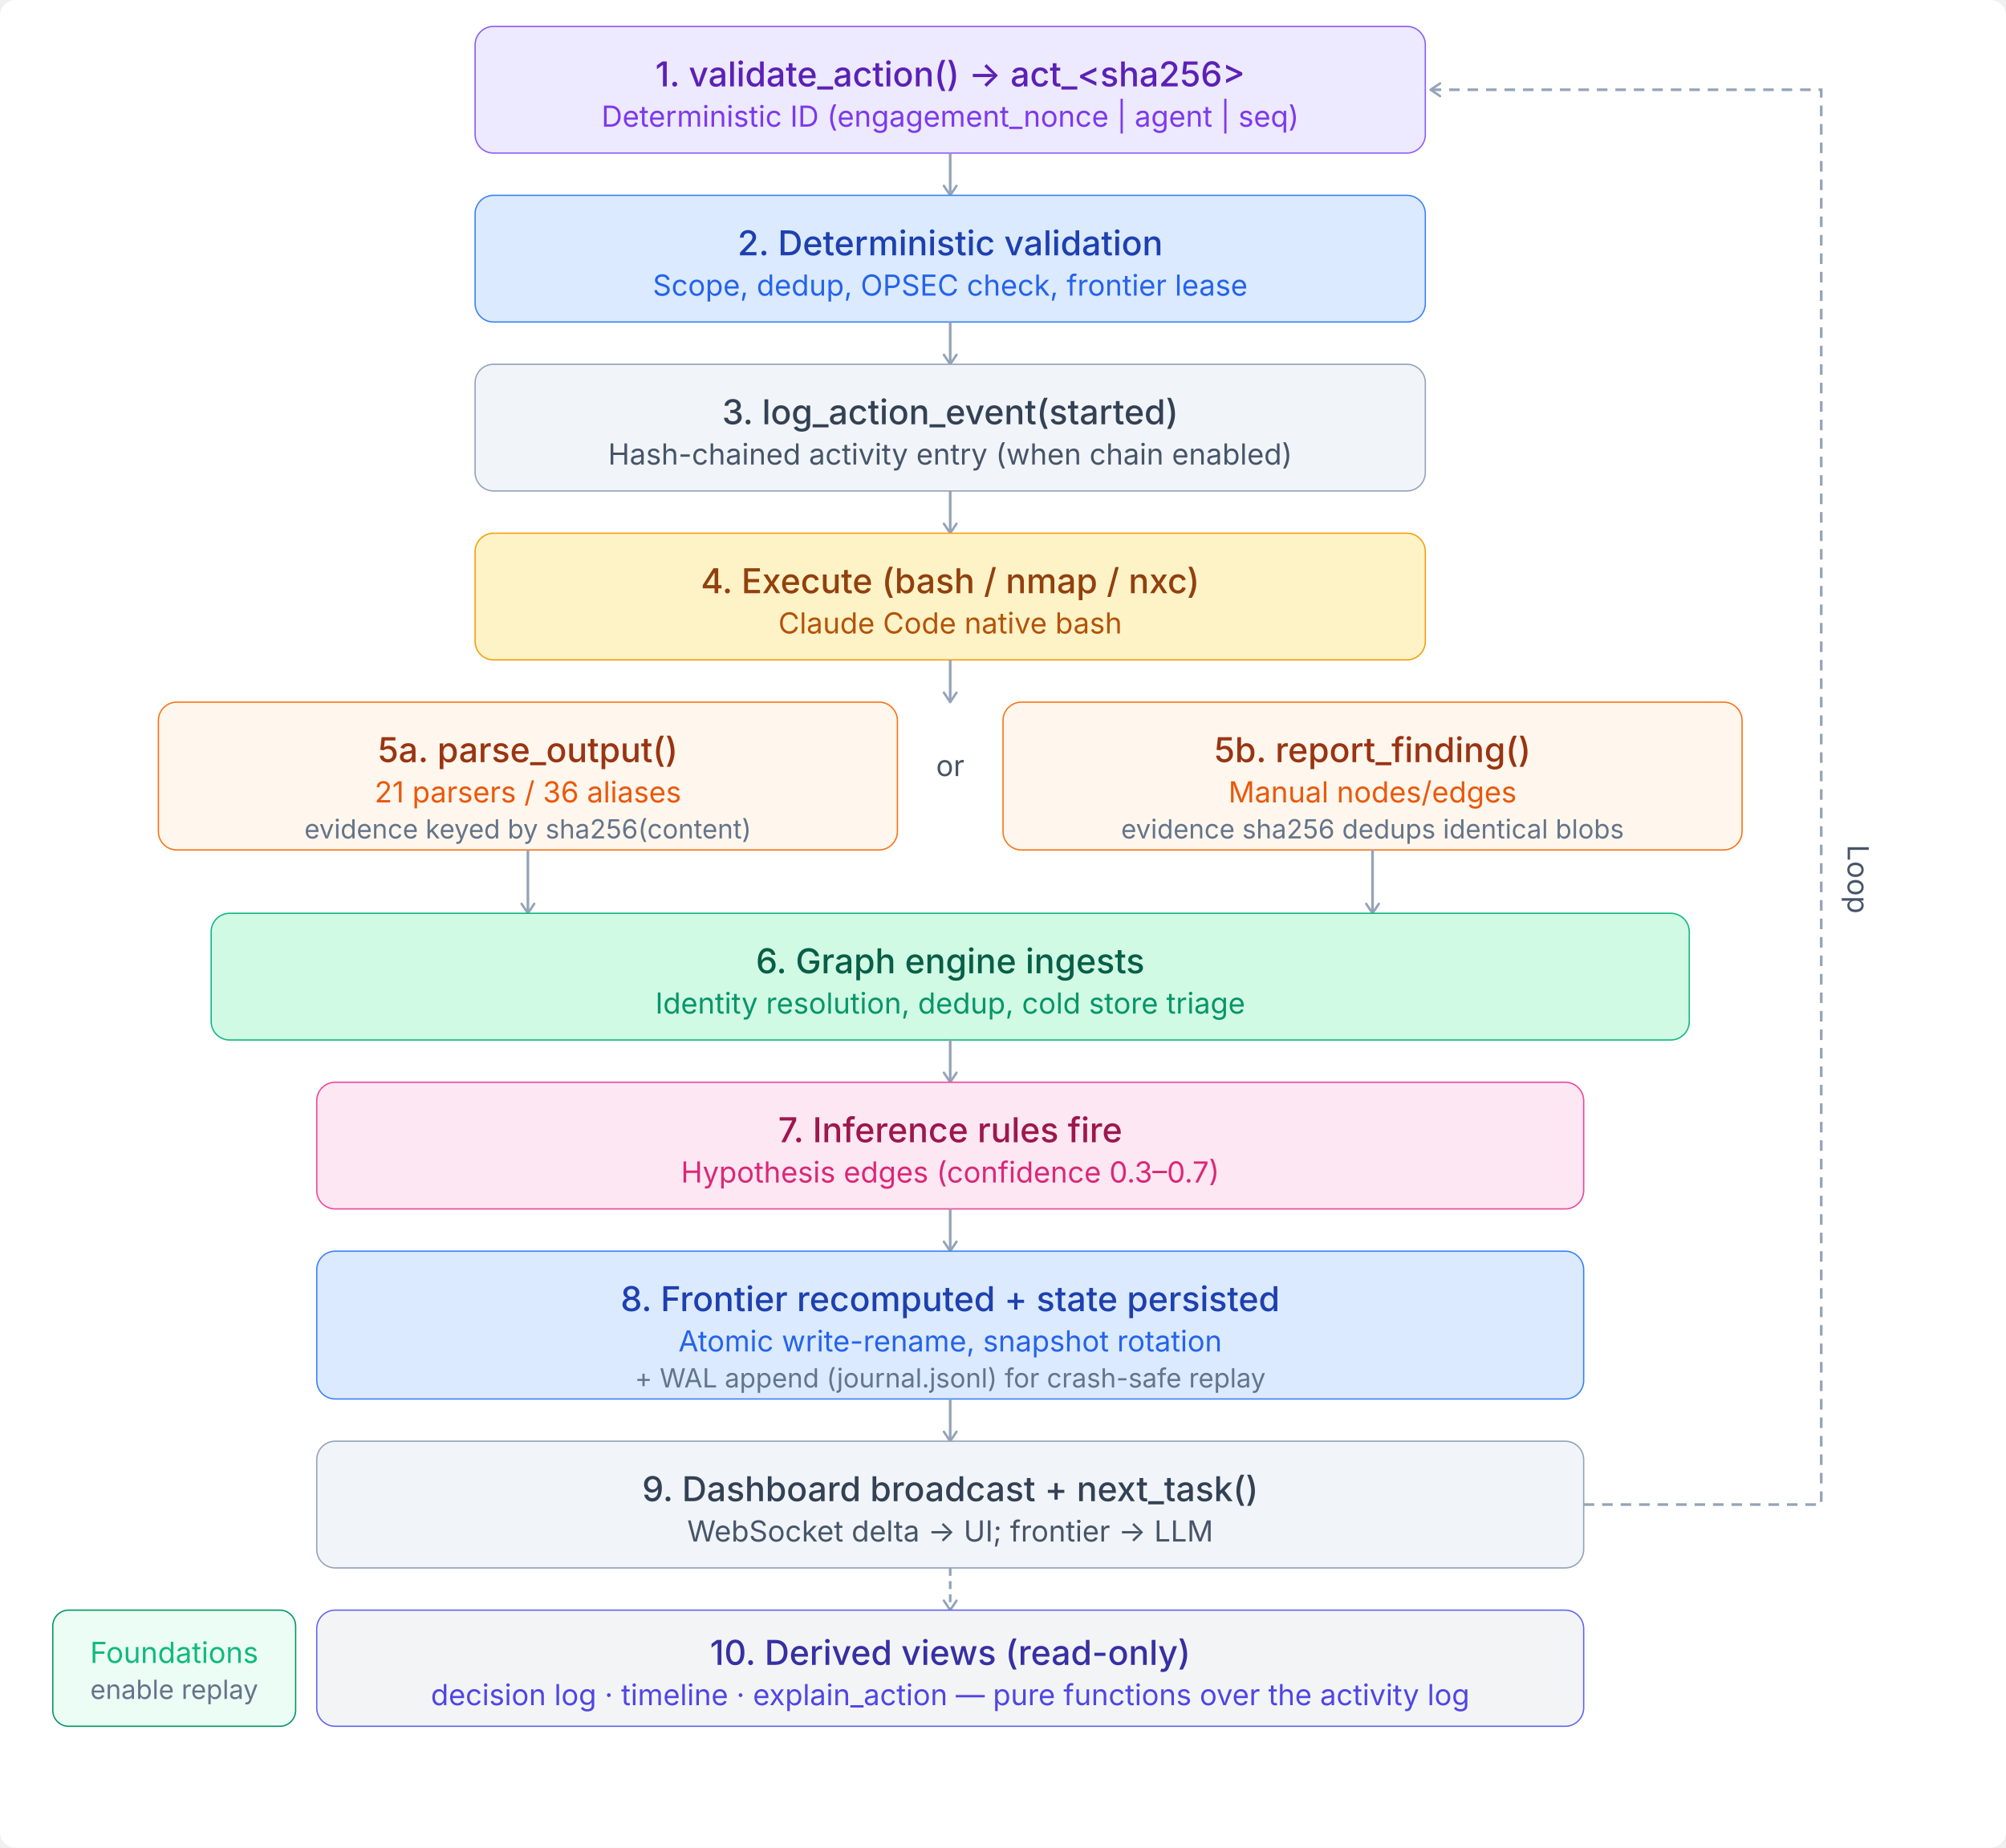
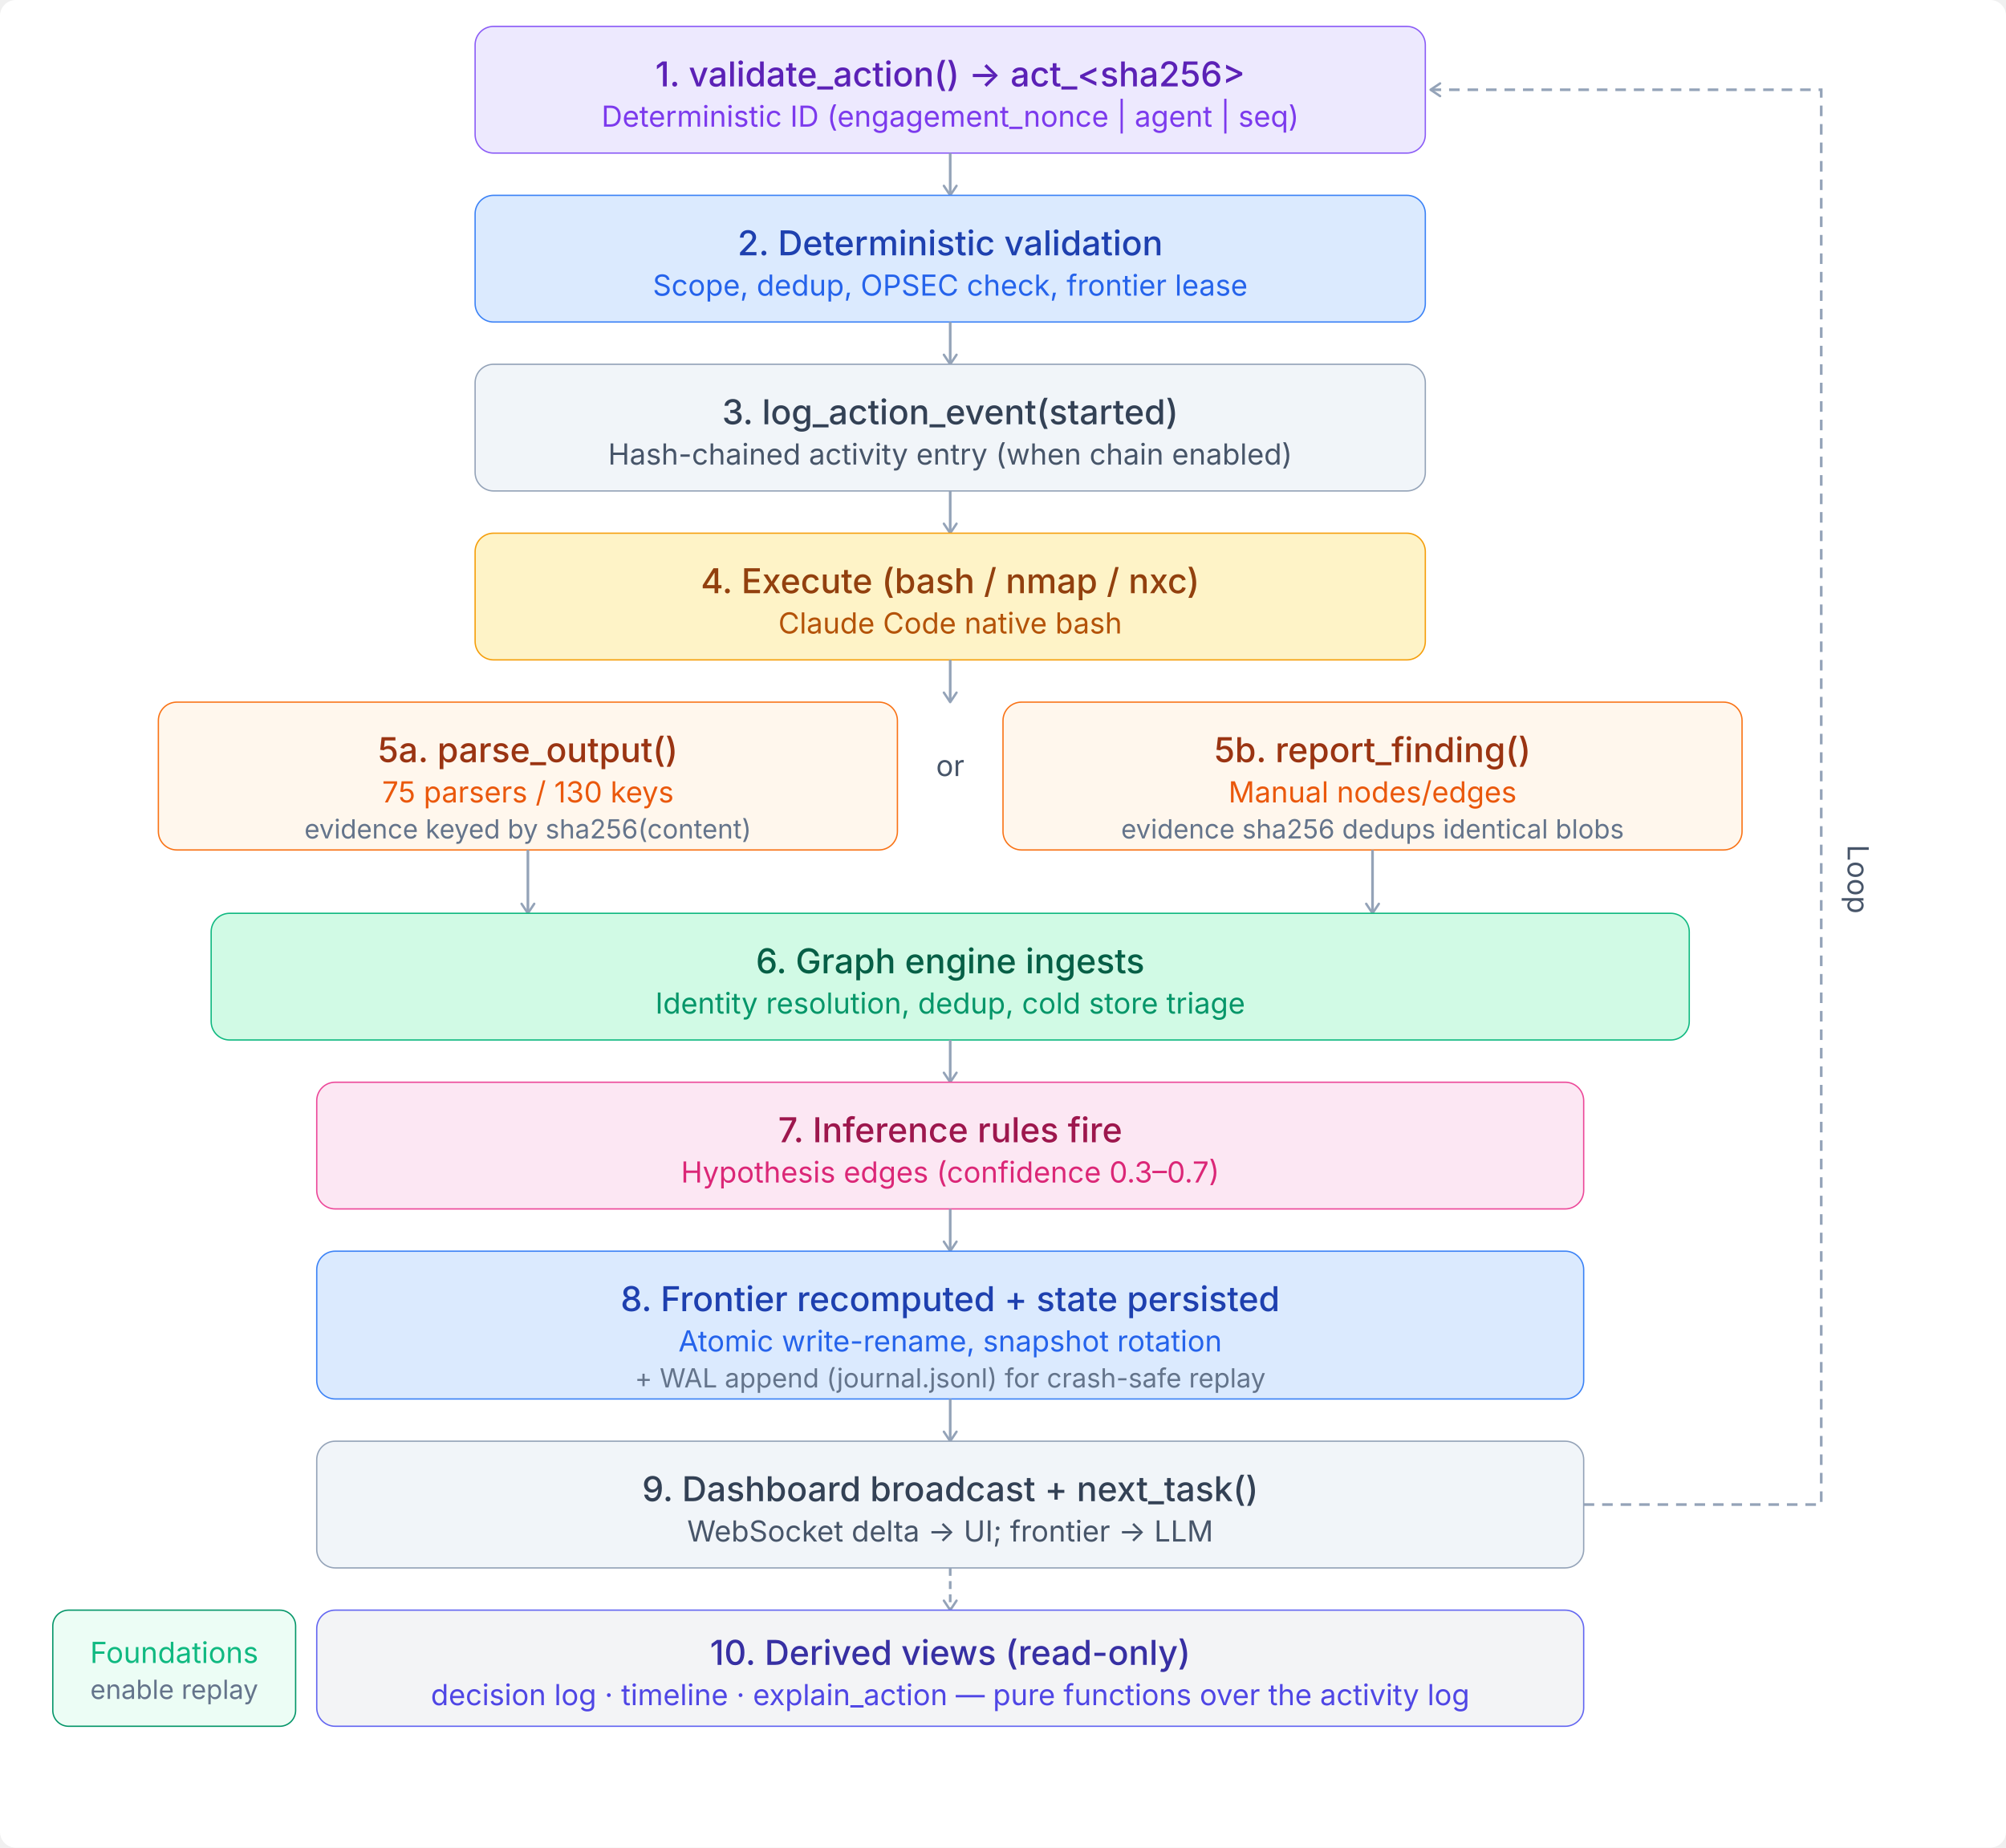
<svg xmlns="http://www.w3.org/2000/svg" viewBox="0 0 760 700">
  <style>
  text{font-family:'Inter',-apple-system,BlinkMacSystemFont,sans-serif}
  .th{font-size:13px;font-weight:500;fill:#1e293b}
  .ts{font-size:11px;fill:#475569}
  .tx{font-size:10px;fill:#64748b}
  .arr{stroke:#94a3b8;stroke-width:1}
  .n-purple rect{fill:#ede9fe;stroke:#8b5cf6;stroke-width:.5}
  .n-purple .th{fill:#5b21b6}.n-purple .ts{fill:#7c3aed}
  .n-blue rect{fill:#dbeafe;stroke:#3b82f6;stroke-width:.5}
  .n-blue .th{fill:#1e40af}.n-blue .ts{fill:#2563eb}
  .n-teal rect{fill:#d1fae5;stroke:#10b981;stroke-width:.5}
  .n-teal .th{fill:#065f46}.n-teal .ts{fill:#059669}
  .n-amber rect{fill:#fef3c7;stroke:#f59e0b;stroke-width:.5}
  .n-amber .th{fill:#92400e}.n-amber .ts{fill:#b45309}
  .n-coral rect{fill:#fff7ed;stroke:#f97316;stroke-width:.5}
  .n-coral .th{fill:#9a3412}.n-coral .ts{fill:#ea580c}
  .n-pink rect{fill:#fce7f3;stroke:#ec4899;stroke-width:.5}
  .n-pink .th{fill:#9d174d}.n-pink .ts{fill:#db2777}
  .n-gray rect{fill:#f1f5f9;stroke:#94a3b8;stroke-width:.5}
  .n-gray .th{fill:#334155}.n-gray .ts{fill:#475569}
  .n-emerald rect{fill:#ecfdf5;stroke:#059669;stroke-width:.5}
  .n-emerald .th{fill:#047857}.n-emerald .ts{fill:#10b981}
  .n-violet rect{fill:#f3f4f6;stroke:#6366f1;stroke-width:.5}
  .n-violet .th{fill:#3730a3}.n-violet .ts{fill:#4f46e5}
</style>
  <rect width="100%" height="100%" fill="#ffffff" rx="6" />
  <defs>
    <marker id="arr" viewBox="0 0 10 10" refX="8" refY="5" markerWidth="6" markerHeight="6" orient="auto-start-reverse">
      <path d="M2 1L8 5L2 9" fill="none" stroke="context-stroke" stroke-width="1.5" stroke-linecap="round" stroke-linejoin="round" />
    </marker>
  </defs>
  <g class="n-purple">
    <rect x="180" y="10" width="360" height="48" rx="7" />
    <text class="th" x="360" y="28" text-anchor="middle" dominant-baseline="central">1. validate_action() → act_&lt;sha256&gt;</text>
    <text class="ts" x="360" y="44" text-anchor="middle" dominant-baseline="central">Deterministic ID (engagement_nonce | agent | seq)</text>
  </g>
  <line x1="360" y1="58" x2="360" y2="74" class="arr" marker-end="url(#arr)" />
  <g class="n-blue">
    <rect x="180" y="74" width="360" height="48" rx="7" />
    <text class="th" x="360" y="92" text-anchor="middle" dominant-baseline="central">2. Deterministic validation</text>
    <text class="ts" x="360" y="108" text-anchor="middle" dominant-baseline="central">Scope, dedup, OPSEC check, frontier lease</text>
  </g>
  <line x1="360" y1="122" x2="360" y2="138" class="arr" marker-end="url(#arr)" />
  <g class="n-gray">
    <rect x="180" y="138" width="360" height="48" rx="7" />
    <text class="th" x="360" y="156" text-anchor="middle" dominant-baseline="central">3. log_action_event(started)</text>
    <text class="ts" x="360" y="172" text-anchor="middle" dominant-baseline="central">Hash-chained activity entry (when chain enabled)</text>
  </g>
  <line x1="360" y1="186" x2="360" y2="202" class="arr" marker-end="url(#arr)" />
  <g class="n-amber">
    <rect x="180" y="202" width="360" height="48" rx="7" />
    <text class="th" x="360" y="220" text-anchor="middle" dominant-baseline="central">4. Execute (bash / nmap / nxc)</text>
    <text class="ts" x="360" y="236" text-anchor="middle" dominant-baseline="central">Claude Code native bash</text>
  </g>
  <line x1="360" y1="250" x2="360" y2="266" class="arr" marker-end="url(#arr)" />
  <g class="n-coral">
    <rect x="60" y="266" width="280" height="56" rx="7" />
    <text class="th" x="200" y="284" text-anchor="middle" dominant-baseline="central">5a. parse_output()</text>
-     <text class="ts" x="200" y="300" text-anchor="middle" dominant-baseline="central">21 parsers / 36 aliases</text>
+     <text class="ts" x="200" y="300" text-anchor="middle" dominant-baseline="central">75 parsers / 130 keys</text>
    <text class="tx" x="200" y="314" text-anchor="middle" dominant-baseline="central">evidence keyed by sha256(content)</text>
  </g>
  <g class="n-coral">
    <rect x="380" y="266" width="280" height="56" rx="7" />
    <text class="th" x="520" y="284" text-anchor="middle" dominant-baseline="central">5b. report_finding()</text>
    <text class="ts" x="520" y="300" text-anchor="middle" dominant-baseline="central">Manual nodes/edges</text>
    <text class="tx" x="520" y="314" text-anchor="middle" dominant-baseline="central">evidence sha256 dedups identical blobs</text>
  </g>
  <text class="ts" x="360" y="294" text-anchor="middle">or</text>
  <line x1="200" y1="322" x2="200" y2="346" class="arr" marker-end="url(#arr)" />
  <line x1="520" y1="322" x2="520" y2="346" class="arr" marker-end="url(#arr)" />
  <g class="n-teal">
    <rect x="80" y="346" width="560" height="48" rx="7" />
    <text class="th" x="360" y="364" text-anchor="middle" dominant-baseline="central">6. Graph engine ingests</text>
    <text class="ts" x="360" y="380" text-anchor="middle" dominant-baseline="central">Identity resolution, dedup, cold store triage</text>
  </g>
  <line x1="360" y1="394" x2="360" y2="410" class="arr" marker-end="url(#arr)" />
  <g class="n-pink">
    <rect x="120" y="410" width="480" height="48" rx="7" />
    <text class="th" x="360" y="428" text-anchor="middle" dominant-baseline="central">7. Inference rules fire</text>
    <text class="ts" x="360" y="444" text-anchor="middle" dominant-baseline="central">Hypothesis edges (confidence 0.3–0.7)</text>
  </g>
  <line x1="360" y1="458" x2="360" y2="474" class="arr" marker-end="url(#arr)" />
  <g class="n-blue">
    <rect x="120" y="474" width="480" height="56" rx="7" />
    <text class="th" x="360" y="492" text-anchor="middle" dominant-baseline="central">8. Frontier recomputed + state persisted</text>
    <text class="ts" x="360" y="508" text-anchor="middle" dominant-baseline="central">Atomic write-rename, snapshot rotation</text>
    <text class="tx" x="360" y="522" text-anchor="middle" dominant-baseline="central">+ WAL append (journal.jsonl) for crash-safe replay</text>
  </g>
  <line x1="360" y1="530" x2="360" y2="546" class="arr" marker-end="url(#arr)" />
  <g class="n-gray">
    <rect x="120" y="546" width="480" height="48" rx="7" />
    <text class="th" x="360" y="564" text-anchor="middle" dominant-baseline="central">9. Dashboard broadcast + next_task()</text>
    <text class="ts" x="360" y="580" text-anchor="middle" dominant-baseline="central">WebSocket delta → UI; frontier → LLM</text>
  </g>
  <line x1="360" y1="594" x2="360" y2="610" class="arr" marker-end="url(#arr)" stroke-dasharray="3 2" />
  <g class="n-violet">
    <rect x="120" y="610" width="480" height="44" rx="7" />
    <text class="th" x="360" y="626" text-anchor="middle" dominant-baseline="central">10. Derived views (read-only)</text>
    <text class="ts" x="360" y="642" text-anchor="middle" dominant-baseline="central">decision log · timeline · explain_action — pure functions over the activity log</text>
  </g>
  <path d="M600 570 L690 570 L690 34 L542 34" fill="none" class="arr" marker-end="url(#arr)" stroke-dasharray="4 3" />
  <text class="ts" x="700" y="320" text-anchor="start" transform="rotate(90 700 320)">Loop</text>
  <g class="n-emerald">
    <rect x="20" y="610" width="92" height="44" rx="6" />
    <text class="ts" x="66" y="626" text-anchor="middle" dominant-baseline="central">Foundations</text>
    <text class="tx" x="66" y="640" text-anchor="middle" dominant-baseline="central">enable replay</text>
  </g>
</svg>
